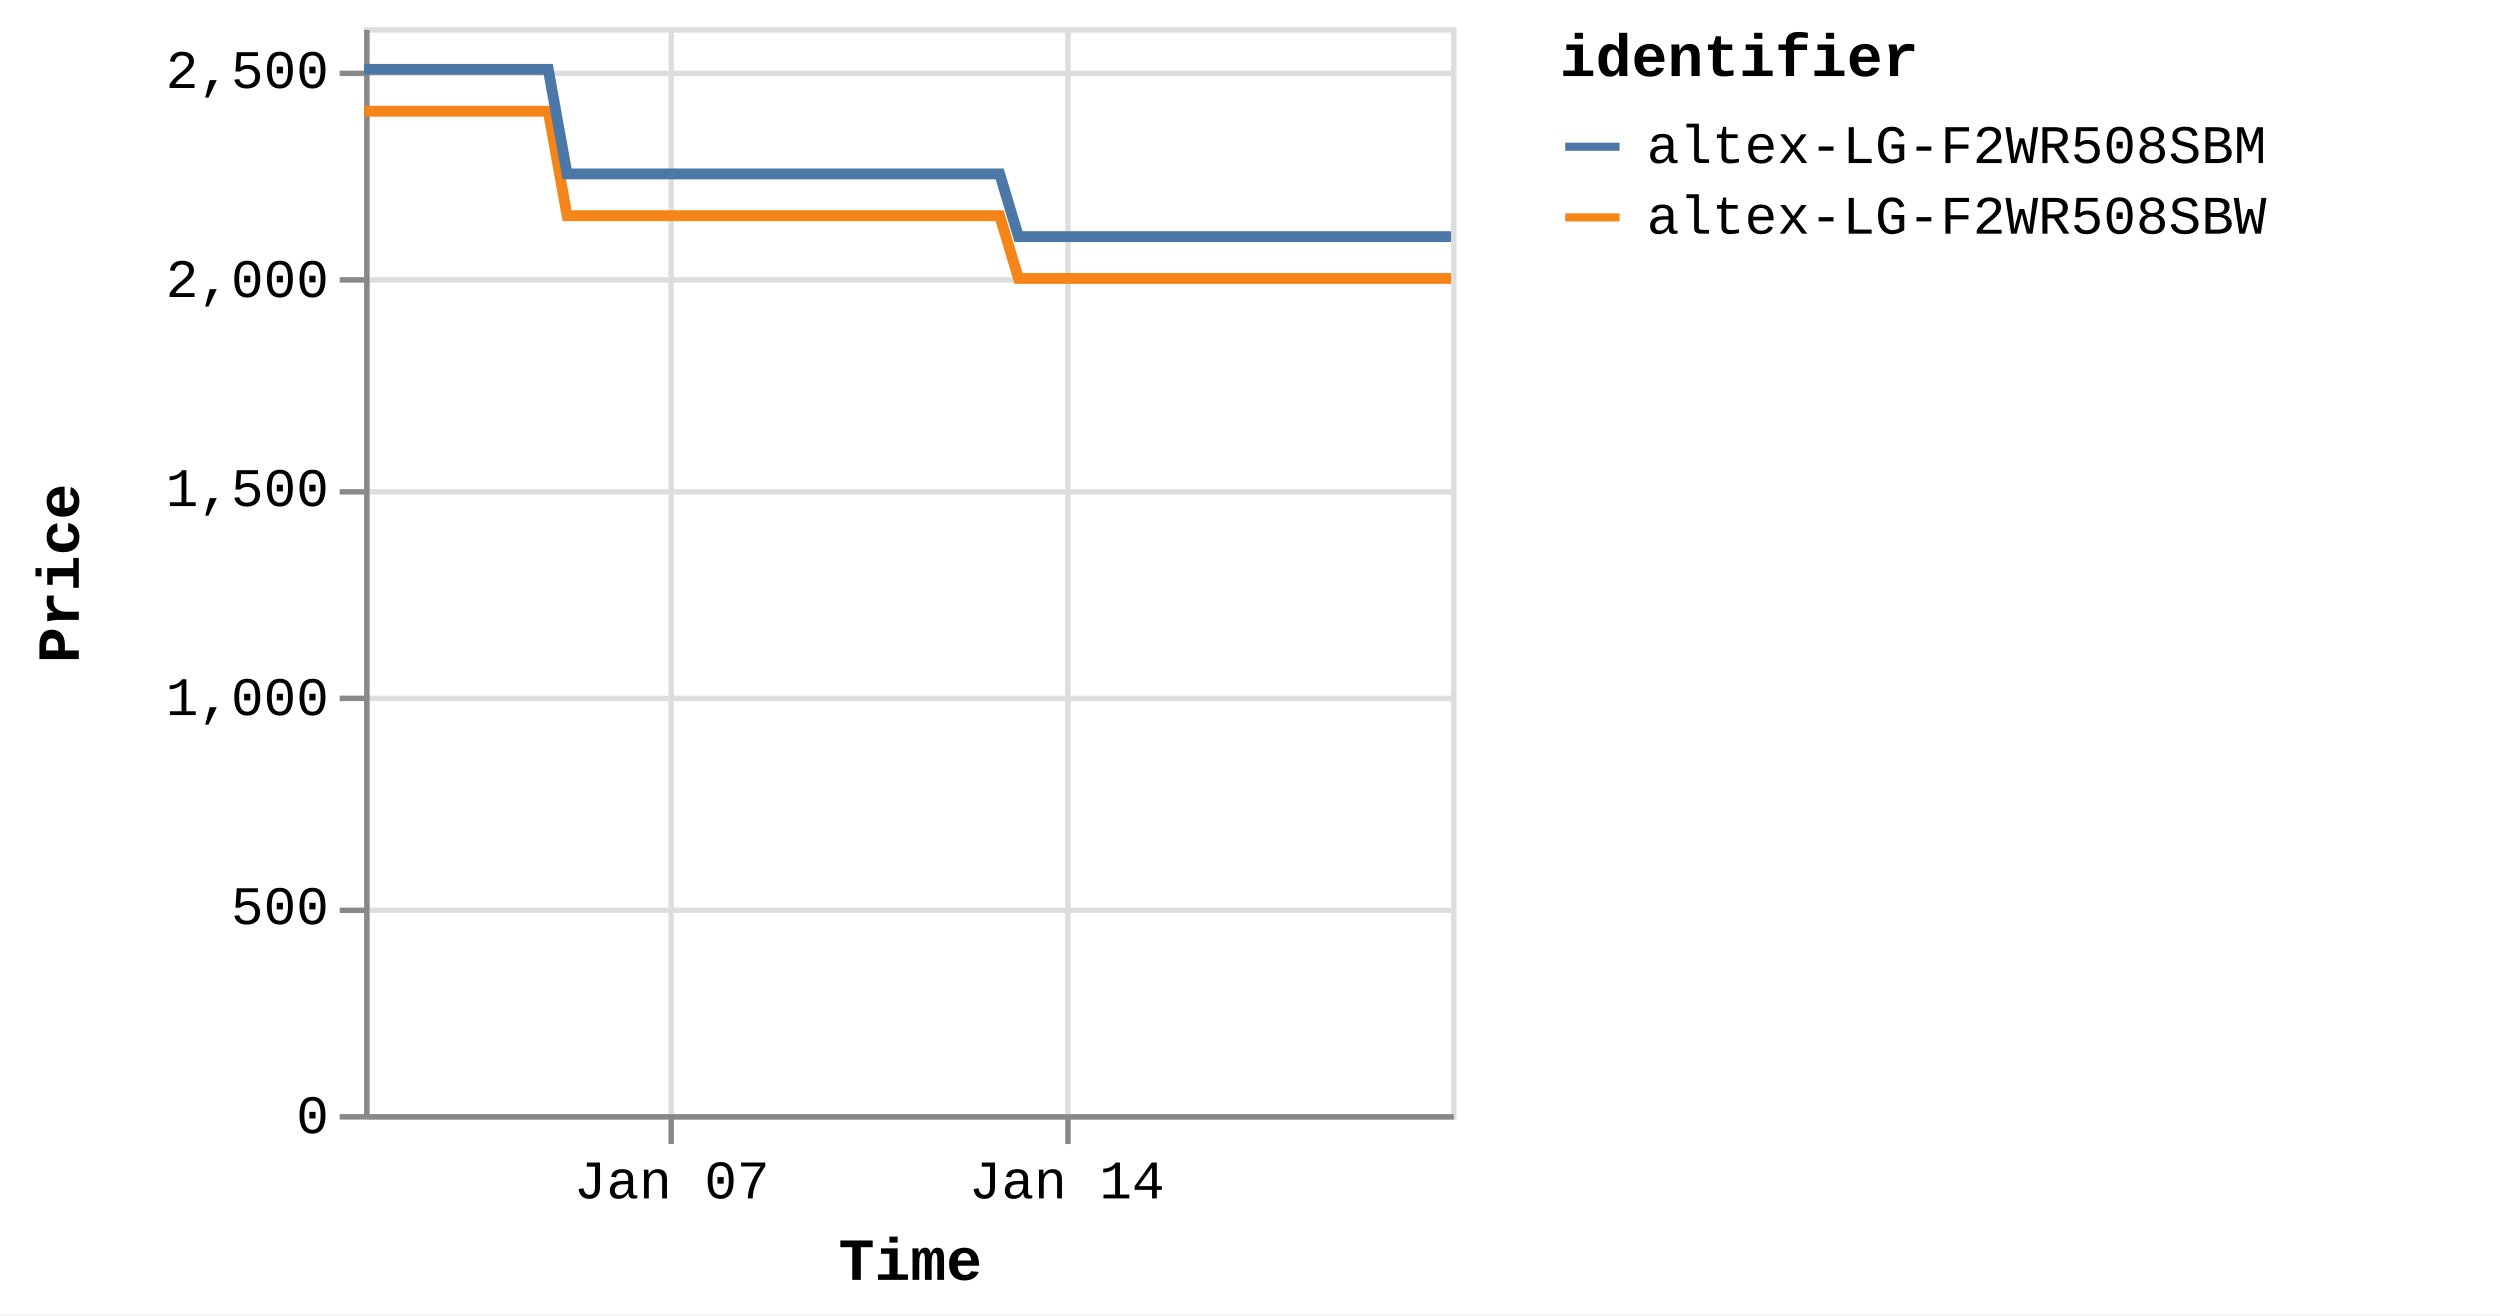
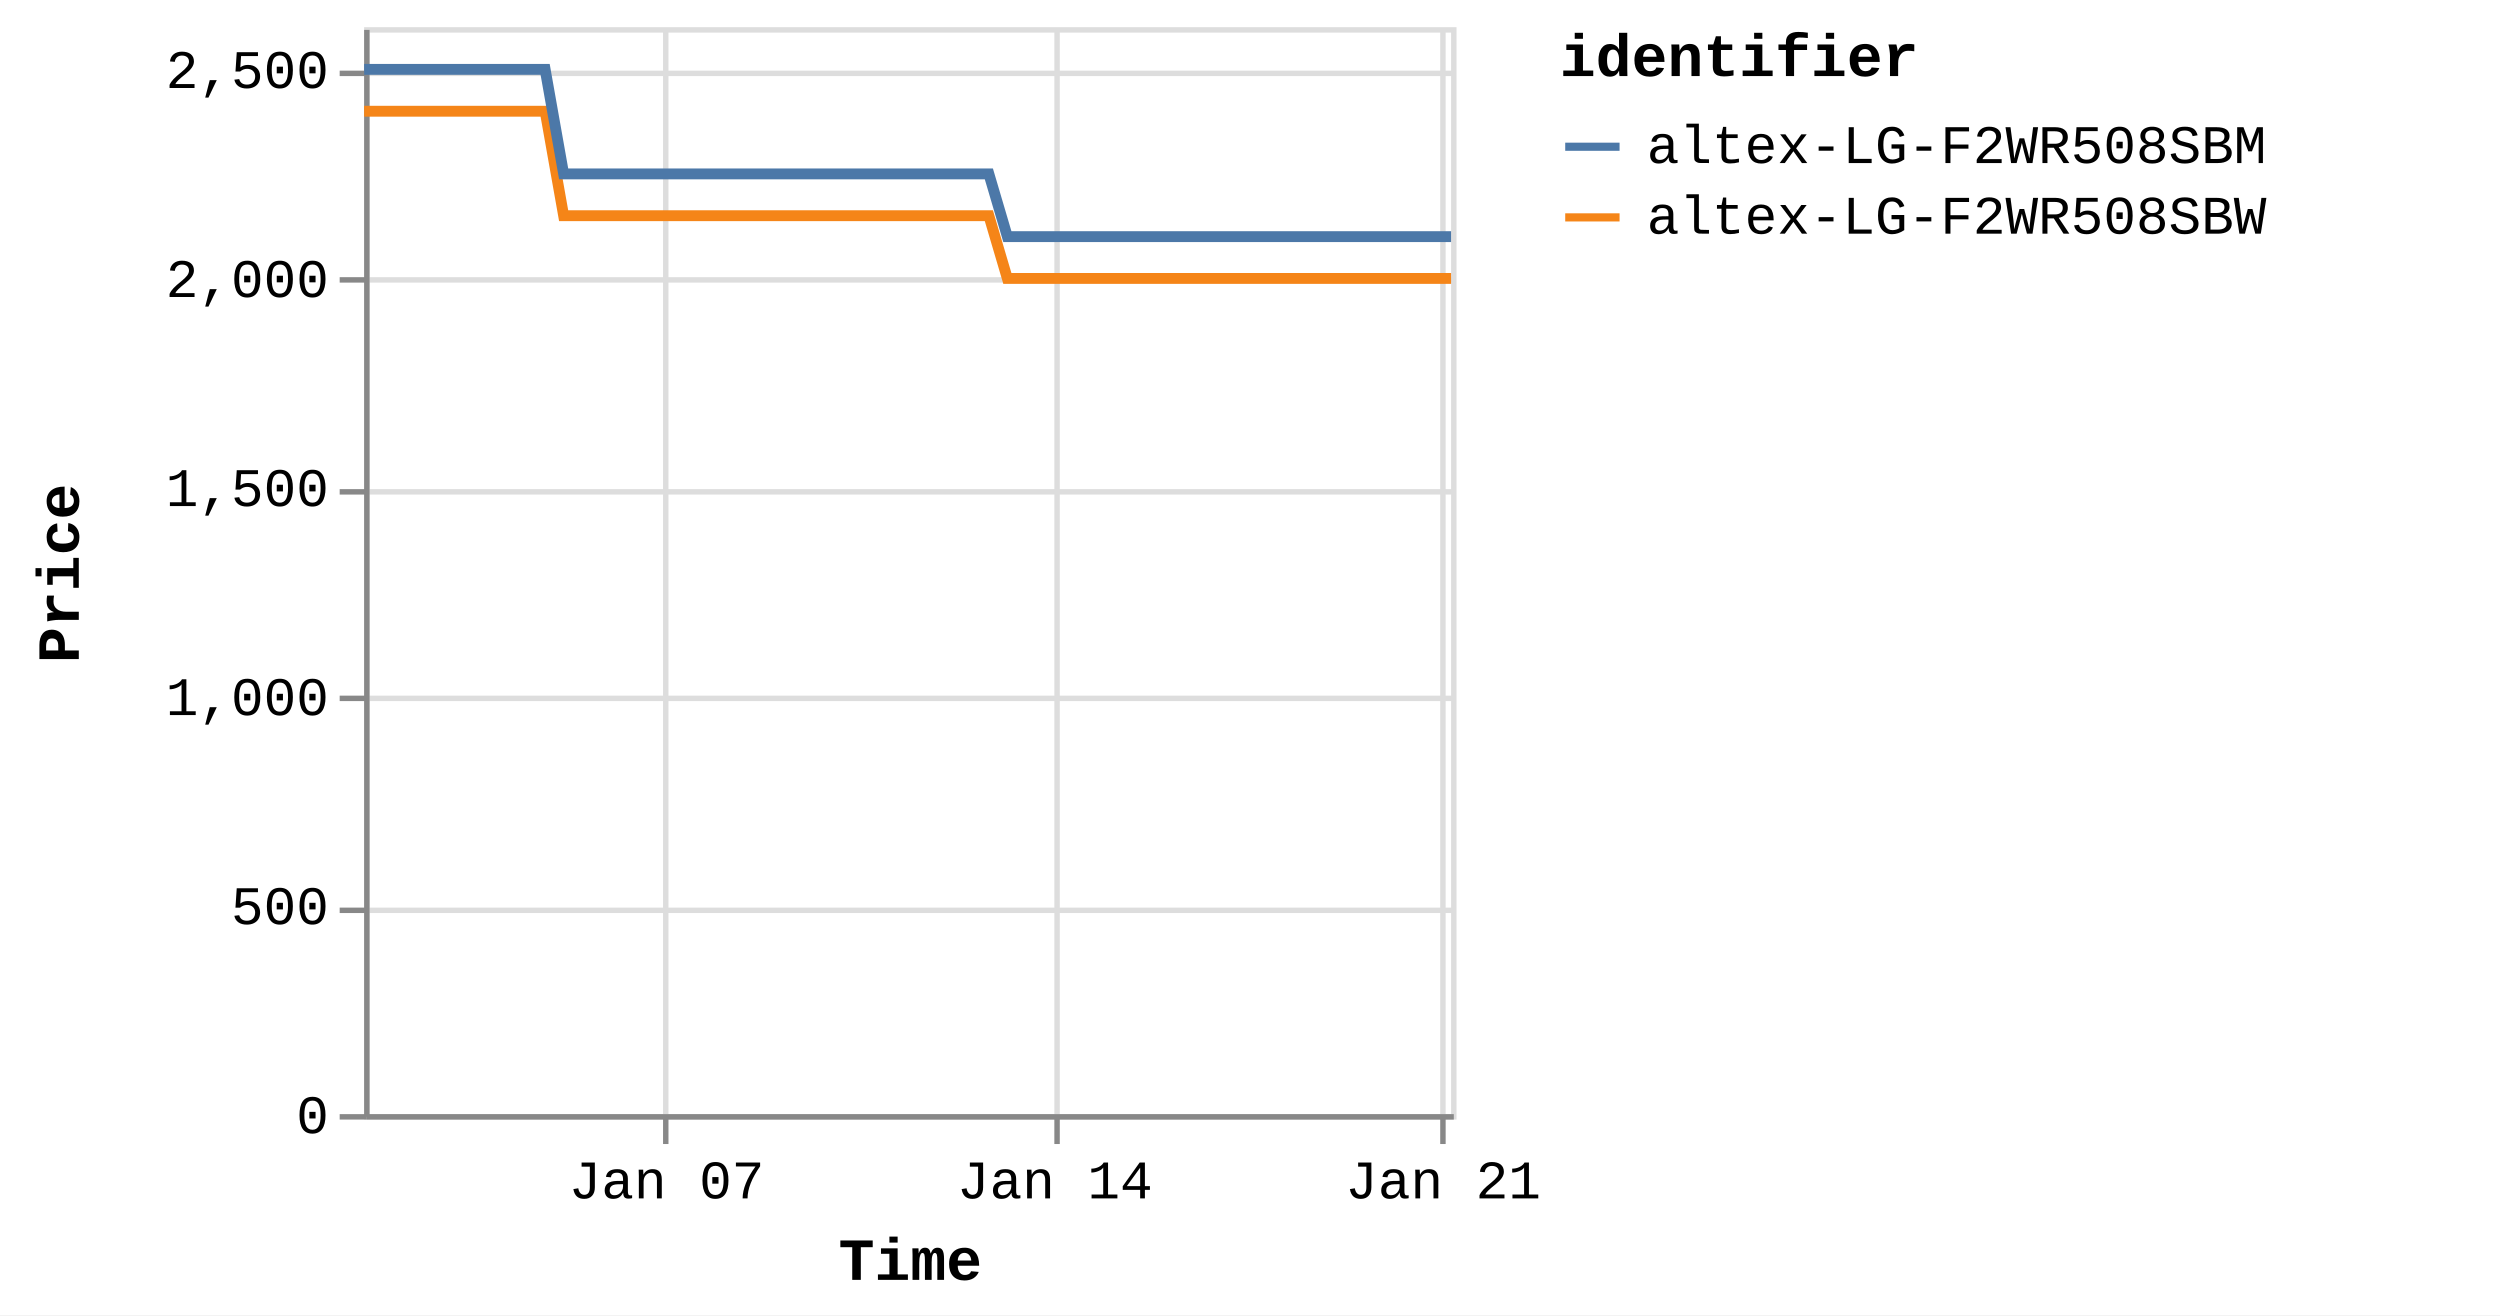
<svg xmlns="http://www.w3.org/2000/svg" version="1.1" class="marks" width="460" height="242" viewBox="0 0 460 242">
  <rect width="460" height="242" fill="white" />
  <g fill="none" stroke-miterlimit="10" transform="translate(67,5)">
    <g class="mark-group role-frame root" role="graphics-object" aria-roledescription="group mark container">
      <g transform="translate(0,0)">
        <path class="background" aria-hidden="true" d="M0.5,0.5h200v200h-200Z" stroke="#ddd" />
        <g>
          <g class="mark-group role-axis" aria-hidden="true">
            <g transform="translate(0.5,200.5)">
              <path class="background" aria-hidden="true" d="M0,0h0v0h0Z" pointer-events="none" />
              <g>
                <g class="mark-rule role-axis-grid" pointer-events="none">
-                   <line transform="translate(56,-200)" x2="0" y2="200" stroke="#ddd" stroke-width="1" opacity="1" />
-                   <line transform="translate(129,-200)" x2="0" y2="200" stroke="#ddd" stroke-width="1" opacity="1" />
+                   <line transform="translate(55,-200)" x2="0" y2="200" stroke="#ddd" stroke-width="1" opacity="1" />
+                   <line transform="translate(127,-200)" x2="0" y2="200" stroke="#ddd" stroke-width="1" opacity="1" />
+                   <line transform="translate(198,-200)" x2="0" y2="200" stroke="#ddd" stroke-width="1" opacity="1" />
                </g>
              </g>
              <path class="foreground" aria-hidden="true" d="" pointer-events="none" display="none" />
            </g>
          </g>
          <g class="mark-group role-axis" aria-hidden="true">
            <g transform="translate(0.5,0.5)">
              <path class="background" aria-hidden="true" d="M0,0h0v0h0Z" pointer-events="none" />
              <g>
                <g class="mark-rule role-axis-grid" pointer-events="none">
                  <line transform="translate(0,200)" x2="200" y2="0" stroke="#ddd" stroke-width="1" opacity="1" />
                  <line transform="translate(0,162)" x2="200" y2="0" stroke="#ddd" stroke-width="1" opacity="1" />
                  <line transform="translate(0,123)" x2="200" y2="0" stroke="#ddd" stroke-width="1" opacity="1" />
                  <line transform="translate(0,85)" x2="200" y2="0" stroke="#ddd" stroke-width="1" opacity="1" />
                  <line transform="translate(0,46)" x2="200" y2="0" stroke="#ddd" stroke-width="1" opacity="1" />
                  <line transform="translate(0,8)" x2="200" y2="0" stroke="#ddd" stroke-width="1" opacity="1" />
                </g>
              </g>
              <path class="foreground" aria-hidden="true" d="" pointer-events="none" display="none" />
            </g>
          </g>
-           <g class="mark-group role-axis" role="graphics-symbol" aria-roledescription="axis" aria-label="X-axis titled 'Time' for a time scale with values from Monday, 01 January 2024, 2:19:43 PM to Saturday, 20 January 2024, 8:38:43 PM">
+           <g class="mark-group role-axis" role="graphics-symbol" aria-roledescription="axis" aria-label="X-axis titled 'Time' for a time scale with values from Monday, 01 January 2024, 2:19:43 PM to Sunday, 21 January 2024, 4:38:34 AM">
            <g transform="translate(0.5,200.5)">
              <path class="background" aria-hidden="true" d="M0,0h0v0h0Z" pointer-events="none" />
              <g>
                <g class="mark-rule role-axis-tick" pointer-events="none">
-                   <line transform="translate(56,0)" x2="0" y2="5" stroke="#888" stroke-width="1" opacity="1" />
-                   <line transform="translate(129,0)" x2="0" y2="5" stroke="#888" stroke-width="1" opacity="1" />
+                   <line transform="translate(55,0)" x2="0" y2="5" stroke="#888" stroke-width="1" opacity="1" />
+                   <line transform="translate(127,0)" x2="0" y2="5" stroke="#888" stroke-width="1" opacity="1" />
+                   <line transform="translate(198,0)" x2="0" y2="5" stroke="#888" stroke-width="1" opacity="1" />
                </g>
                <g class="mark-text role-axis-label" pointer-events="none">
-                   <text text-anchor="middle" transform="translate(56.09632,15)" font-family="Liberation Mono" font-size="10px" fill="#000" opacity="1">Jan 07</text>
-                   <text text-anchor="middle" transform="translate(128.7738,15)" font-family="Liberation Mono" font-size="10px" fill="#000" opacity="1">Jan 14</text>
+                   <text text-anchor="middle" transform="translate(55.14243,15)" font-family="Liberation Mono" font-size="10px" fill="#000" opacity="1">Jan 07</text>
+                   <text text-anchor="middle" transform="translate(126.584,15)" font-family="Liberation Mono" font-size="10px" fill="#000" opacity="1">Jan 14</text>
+                   <text text-anchor="middle" transform="translate(198.0256,15)" font-family="Liberation Mono" font-size="10px" fill="#000" opacity="1">Jan 21</text>
                </g>
                <g class="mark-rule role-axis-domain" pointer-events="none">
                  <line transform="translate(0,0)" x2="200" y2="0" stroke="#888" stroke-width="1" opacity="1" />
                </g>
                <g class="mark-text role-axis-title" pointer-events="none">
                  <text text-anchor="middle" transform="translate(100,30)" font-family="Liberation Mono" font-size="11px" font-weight="bold" fill="#000" opacity="1">Time</text>
                </g>
              </g>
              <path class="foreground" aria-hidden="true" d="" pointer-events="none" display="none" />
            </g>
          </g>
          <g class="mark-group role-axis" role="graphics-symbol" aria-roledescription="axis" aria-label="Y-axis titled 'Price' for a linear scale with values from 0 to 2,600">
            <g transform="translate(0.5,0.5)">
              <path class="background" aria-hidden="true" d="M0,0h0v0h0Z" pointer-events="none" />
              <g>
                <g class="mark-rule role-axis-tick" pointer-events="none">
                  <line transform="translate(0,200)" x2="-5" y2="0" stroke="#888" stroke-width="1" opacity="1" />
                  <line transform="translate(0,162)" x2="-5" y2="0" stroke="#888" stroke-width="1" opacity="1" />
                  <line transform="translate(0,123)" x2="-5" y2="0" stroke="#888" stroke-width="1" opacity="1" />
                  <line transform="translate(0,85)" x2="-5" y2="0" stroke="#888" stroke-width="1" opacity="1" />
                  <line transform="translate(0,46)" x2="-5" y2="0" stroke="#888" stroke-width="1" opacity="1" />
                  <line transform="translate(0,8)" x2="-5" y2="0" stroke="#888" stroke-width="1" opacity="1" />
                </g>
                <g class="mark-text role-axis-label" pointer-events="none">
                  <text text-anchor="end" transform="translate(-7,203)" font-family="Liberation Mono" font-size="10px" fill="#000" opacity="1">0</text>
                  <text text-anchor="end" transform="translate(-7,164.5385)" font-family="Liberation Mono" font-size="10px" fill="#000" opacity="1">500</text>
                  <text text-anchor="end" transform="translate(-7,126.0769)" font-family="Liberation Mono" font-size="10px" fill="#000" opacity="1">1,000</text>
                  <text text-anchor="end" transform="translate(-7,87.61538)" font-family="Liberation Mono" font-size="10px" fill="#000" opacity="1">1,500</text>
                  <text text-anchor="end" transform="translate(-7,49.15385)" font-family="Liberation Mono" font-size="10px" fill="#000" opacity="1">2,000</text>
                  <text text-anchor="end" transform="translate(-7,10.69231)" font-family="Liberation Mono" font-size="10px" fill="#000" opacity="1">2,500</text>
                </g>
                <g class="mark-rule role-axis-domain" pointer-events="none">
                  <line transform="translate(0,200)" x2="0" y2="-200" stroke="#888" stroke-width="1" opacity="1" />
                </g>
                <g class="mark-text role-axis-title" pointer-events="none">
                  <text text-anchor="middle" transform="translate(-51,100) rotate(-90) translate(0,-2)" font-family="Liberation Mono" font-size="11px" font-weight="bold" fill="#000" opacity="1">Price</text>
                </g>
              </g>
              <path class="foreground" aria-hidden="true" d="" pointer-events="none" display="none" />
            </g>
          </g>
          <g class="mark-group role-scope pathgroup" role="graphics-object" aria-roledescription="group mark container">
            <g transform="translate(0,0)">
              <path class="background" aria-hidden="true" d="M0,0h200v200h-200Z" />
              <g>
                <g class="mark-line role-mark marks" role="graphics-object" aria-roledescription="line mark container">
-                   <path aria-label="Time: Jan 01, 2024; Price: 2399; identifier: altex-LG-F2WR508SBW" role="graphics-symbol" aria-roledescription="line mark" d="M0,15.462L1.087,15.462L2.731,15.462L6.192,15.462L7.924,15.462L9.743,15.462L11.396,15.462L13.112,15.462L16.575,15.462L18.306,15.462L20.127,15.462L21.782,15.462L23.492,15.462L26.958,15.462L28.691,15.462L30.507,15.462L32.175,15.462L33.88,15.462L37.345,34.692L39.074,34.692L40.891,34.692L42.553,34.692L44.259,34.692L47.725,34.692L49.453,34.692L51.266,34.692L52.927,34.692L54.642,34.692L58.114,34.692L59.834,34.692L61.647,34.692L63.311,34.692L65.025,34.692L68.495,34.692L70.23,34.692L72.051,34.692L73.706,34.692L75.405,34.692L78.881,34.692L80.609,34.692L82.452,34.692L84.091,34.692L85.79,34.692L89.262,34.692L90.993,34.692L92.815,34.692L94.466,34.692L96.172,34.692L99.642,34.692L101.374,34.692L103.2,34.692L104.855,34.692L106.555,34.692L110.023,34.692L111.756,34.692L113.574,34.692L115.233,34.692L116.939,34.692L120.401,46.231L122.129,46.231L123.942,46.231L125.605,46.231L127.318,46.231L130.791,46.231L132.51,46.231L134.323,46.231L135.984,46.231L137.702,46.231L141.175,46.231L142.908,46.231L144.735,46.231L146.387,46.231L148.084,46.231L151.553,46.231L153.291,46.231L155.113,46.231L156.771,46.231L158.467,46.231L161.936,46.231L163.674,46.231L165.497,46.231L167.15,46.231L168.849,46.231L172.316,46.231L174.049,46.231L175.874,46.231L177.526,46.231L179.236,46.231L182.702,46.231L184.434,46.231L186.258,46.231L187.917,46.231L189.614,46.231L193.084,46.231L194.805,46.231L196.621,46.231L198.29,46.231L200,46.231" stroke="#f58518" stroke-width="2" />
+                   <path aria-label="Time: Jan 01, 2024; Price: 2399; identifier: altex-LG-F2WR508SBW" role="graphics-symbol" aria-roledescription="line mark" d="M0,15.462L1.068,15.462L2.685,15.462L6.087,15.462L7.79,15.462L9.578,15.462L11.203,15.462L12.889,15.462L16.293,15.462L17.995,15.462L19.785,15.462L21.411,15.462L23.093,15.462L26.5,15.462L28.203,15.462L29.988,15.462L31.628,15.462L33.303,15.462L36.71,34.692L38.409,34.692L40.195,34.692L41.83,34.692L43.507,34.692L46.913,34.692L48.612,34.692L50.394,34.692L52.027,34.692L53.712,34.692L57.126,34.692L58.817,34.692L60.599,34.692L62.234,34.692L63.919,34.692L67.33,34.692L69.036,34.692L70.825,34.692L72.453,34.692L74.123,34.692L77.54,34.692L79.238,34.692L81.049,34.692L82.662,34.692L84.331,34.692L87.744,34.692L89.446,34.692L91.237,34.692L92.86,34.692L94.537,34.692L97.947,34.692L99.65,34.692L101.445,34.692L103.072,34.692L104.743,34.692L108.152,34.692L109.856,34.692L111.643,34.692L113.274,34.692L114.95,34.692L118.353,46.231L120.052,46.231L121.834,46.231L123.469,46.231L125.153,46.231L128.567,46.231L130.257,46.231L132.039,46.231L133.671,46.231L135.36,46.231L138.774,46.231L140.478,46.231L142.274,46.231L143.897,46.231L145.566,46.231L148.976,46.231L150.685,46.231L152.475,46.231L154.105,46.231L155.772,46.231L159.183,46.231L160.891,46.231L162.683,46.231L164.308,46.231L165.978,46.231L169.386,46.231L171.089,46.231L172.884,46.231L174.507,46.231L176.189,46.231L179.595,46.231L181.298,46.231L183.091,46.231L184.722,46.231L186.39,46.231L189.801,46.231L191.492,46.231L193.277,46.231L194.918,46.231L196.599,46.231L200,46.231" stroke="#f58518" stroke-width="2" />
                </g>
              </g>
              <path class="foreground" aria-hidden="true" d="" display="none" />
            </g>
            <g transform="translate(0,0)">
              <path class="background" aria-hidden="true" d="M0,0h200v200h-200Z" />
              <g>
                <g class="mark-line role-mark marks" role="graphics-object" aria-roledescription="line mark container">
-                   <path aria-label="Time: Jan 01, 2024; Price: 2499; identifier: altex-LG-F2WR508SBM" role="graphics-symbol" aria-roledescription="line mark" d="M0.001,7.769L1.087,7.769L2.731,7.769L6.192,7.769L7.925,7.769L9.743,7.769L11.397,7.769L13.112,7.769L16.575,7.769L18.307,7.769L20.128,7.769L21.782,7.769L23.493,7.769L26.958,7.769L28.691,7.769L30.507,7.769L32.176,7.769L33.881,7.769L37.346,27L39.074,27L40.891,27L42.554,27L44.26,27L47.725,27L49.453,27L51.266,27L52.927,27L54.642,27L58.114,27L59.835,27L61.647,27L63.311,27L65.025,27L68.496,27L70.23,27L72.051,27L73.707,27L75.406,27L78.881,27L80.609,27L82.452,27L84.092,27L85.79,27L89.262,27L90.993,27L92.815,27L94.466,27L96.173,27L99.642,27L101.374,27L103.201,27L104.856,27L106.555,27L110.023,27L111.757,27L113.575,27L115.234,27L116.939,27L120.401,38.538L122.129,38.538L123.942,38.538L125.605,38.538L127.319,38.538L130.791,38.538L132.511,38.538L134.323,38.538L135.984,38.538L137.702,38.538L141.175,38.538L142.908,38.538L144.735,38.538L146.387,38.538L148.085,38.538L151.553,38.538L153.291,38.538L155.113,38.538L156.774,38.538L158.467,38.538L161.936,38.538L163.674,38.538L165.498,38.538L167.151,38.538L168.85,38.538L172.318,38.538L174.05,38.538L175.875,38.538L177.526,38.538L179.237,38.538L182.703,38.538L184.434,38.538L186.258,38.538L187.917,38.538L189.614,38.538L193.084,38.538L194.805,38.538L196.621,38.538L198.29,38.538L200,38.538" stroke="#4c78a8" stroke-width="2" />
+                   <path aria-label="Time: Jan 01, 2024; Price: 2499; identifier: altex-LG-F2WR508SBM" role="graphics-symbol" aria-roledescription="line mark" d="M0.001,7.769L1.069,7.769L2.685,7.769L6.087,7.769L7.79,7.769L9.578,7.769L11.203,7.769L12.889,7.769L16.294,7.769L17.996,7.769L19.786,7.769L21.411,7.769L23.094,7.769L26.5,7.769L28.203,7.769L29.989,7.769L31.629,7.769L33.305,7.769L36.711,27L38.41,27L40.196,27L41.83,27L43.507,27L46.913,27L48.612,27L50.394,27L52.027,27L53.713,27L57.126,27L58.817,27L60.599,27L62.234,27L63.919,27L67.331,27L69.036,27L70.826,27L72.454,27L74.124,27L77.54,27L79.239,27L81.05,27L82.662,27L84.331,27L87.745,27L89.446,27L91.237,27L92.86,27L94.537,27L97.948,27L99.65,27L101.446,27L103.073,27L104.744,27L108.153,27L109.856,27L111.643,27L113.274,27L114.95,27L118.354,38.538L120.052,38.538L121.834,38.538L123.469,38.538L125.154,38.538L128.567,38.538L130.258,38.538L132.039,38.538L133.672,38.538L135.361,38.538L138.775,38.538L140.478,38.538L142.274,38.538L143.898,38.538L145.567,38.538L148.976,38.538L150.685,38.538L152.476,38.538L154.108,38.538L155.773,38.538L159.183,38.538L160.891,38.538L162.684,38.538L164.308,38.538L165.979,38.538L169.387,38.538L171.09,38.538L172.884,38.538L174.507,38.538L176.189,38.538L179.596,38.538L181.298,38.538L183.091,38.538L184.722,38.538L186.39,38.538L189.801,38.538L191.492,38.538L193.278,38.538L194.919,38.538L196.599,38.538L200,38.538" stroke="#4c78a8" stroke-width="2" />
                </g>
              </g>
              <path class="foreground" aria-hidden="true" d="" display="none" />
            </g>
          </g>
          <g class="mark-group role-legend" role="graphics-symbol" aria-roledescription="legend" aria-label="Symbol legend titled 'identifier' for stroke color with 2 values: altex-LG-F2WR508SBM, altex-LG-F2WR508SBW">
            <g transform="translate(220,0)">
              <path class="background" aria-hidden="true" d="M0,0h168v40h-168Z" pointer-events="none" />
              <g>
                <g class="mark-group role-legend-entry">
                  <g transform="translate(0,16)">
                    <path class="background" aria-hidden="true" d="M0,0h0v0h0Z" pointer-events="none" />
                    <g>
                      <g class="mark-group role-scope" role="graphics-object" aria-roledescription="group mark container">
                        <g transform="translate(0,0)">
                          <path class="background" aria-hidden="true" d="M0,0h168v11h-168Z" pointer-events="none" opacity="1" />
                          <g>
                            <g class="mark-symbol role-legend-symbol" pointer-events="none">
                              <path transform="translate(6,6)" d="M-5,0L5,0" stroke="#4c78a8" stroke-width="1.5" opacity="1" />
                            </g>
                            <g class="mark-text role-legend-label" pointer-events="none">
                              <text text-anchor="start" transform="translate(16,9)" font-family="Liberation Mono" font-size="10px" fill="#000" opacity="1">altex-LG-F2WR508SBM</text>
                            </g>
                          </g>
                          <path class="foreground" aria-hidden="true" d="" pointer-events="none" display="none" />
                        </g>
                        <g transform="translate(0,13)">
                          <path class="background" aria-hidden="true" d="M0,0h168v11h-168Z" pointer-events="none" opacity="1" />
                          <g>
                            <g class="mark-symbol role-legend-symbol" pointer-events="none">
                              <path transform="translate(6,6)" d="M-5,0L5,0" stroke="#f58518" stroke-width="1.5" opacity="1" />
                            </g>
                            <g class="mark-text role-legend-label" pointer-events="none">
                              <text text-anchor="start" transform="translate(16,9)" font-family="Liberation Mono" font-size="10px" fill="#000" opacity="1">altex-LG-F2WR508SBW</text>
                            </g>
                          </g>
                          <path class="foreground" aria-hidden="true" d="" pointer-events="none" display="none" />
                        </g>
                      </g>
                    </g>
                    <path class="foreground" aria-hidden="true" d="" pointer-events="none" display="none" />
                  </g>
                </g>
                <g class="mark-text role-legend-title" pointer-events="none">
                  <text text-anchor="start" transform="translate(0,9)" font-family="Liberation Mono" font-size="11px" font-weight="bold" fill="#000" opacity="1">identifier</text>
                </g>
              </g>
              <path class="foreground" aria-hidden="true" d="" pointer-events="none" display="none" />
            </g>
          </g>
        </g>
        <path class="foreground" aria-hidden="true" d="" display="none" />
      </g>
    </g>
  </g>
</svg>
